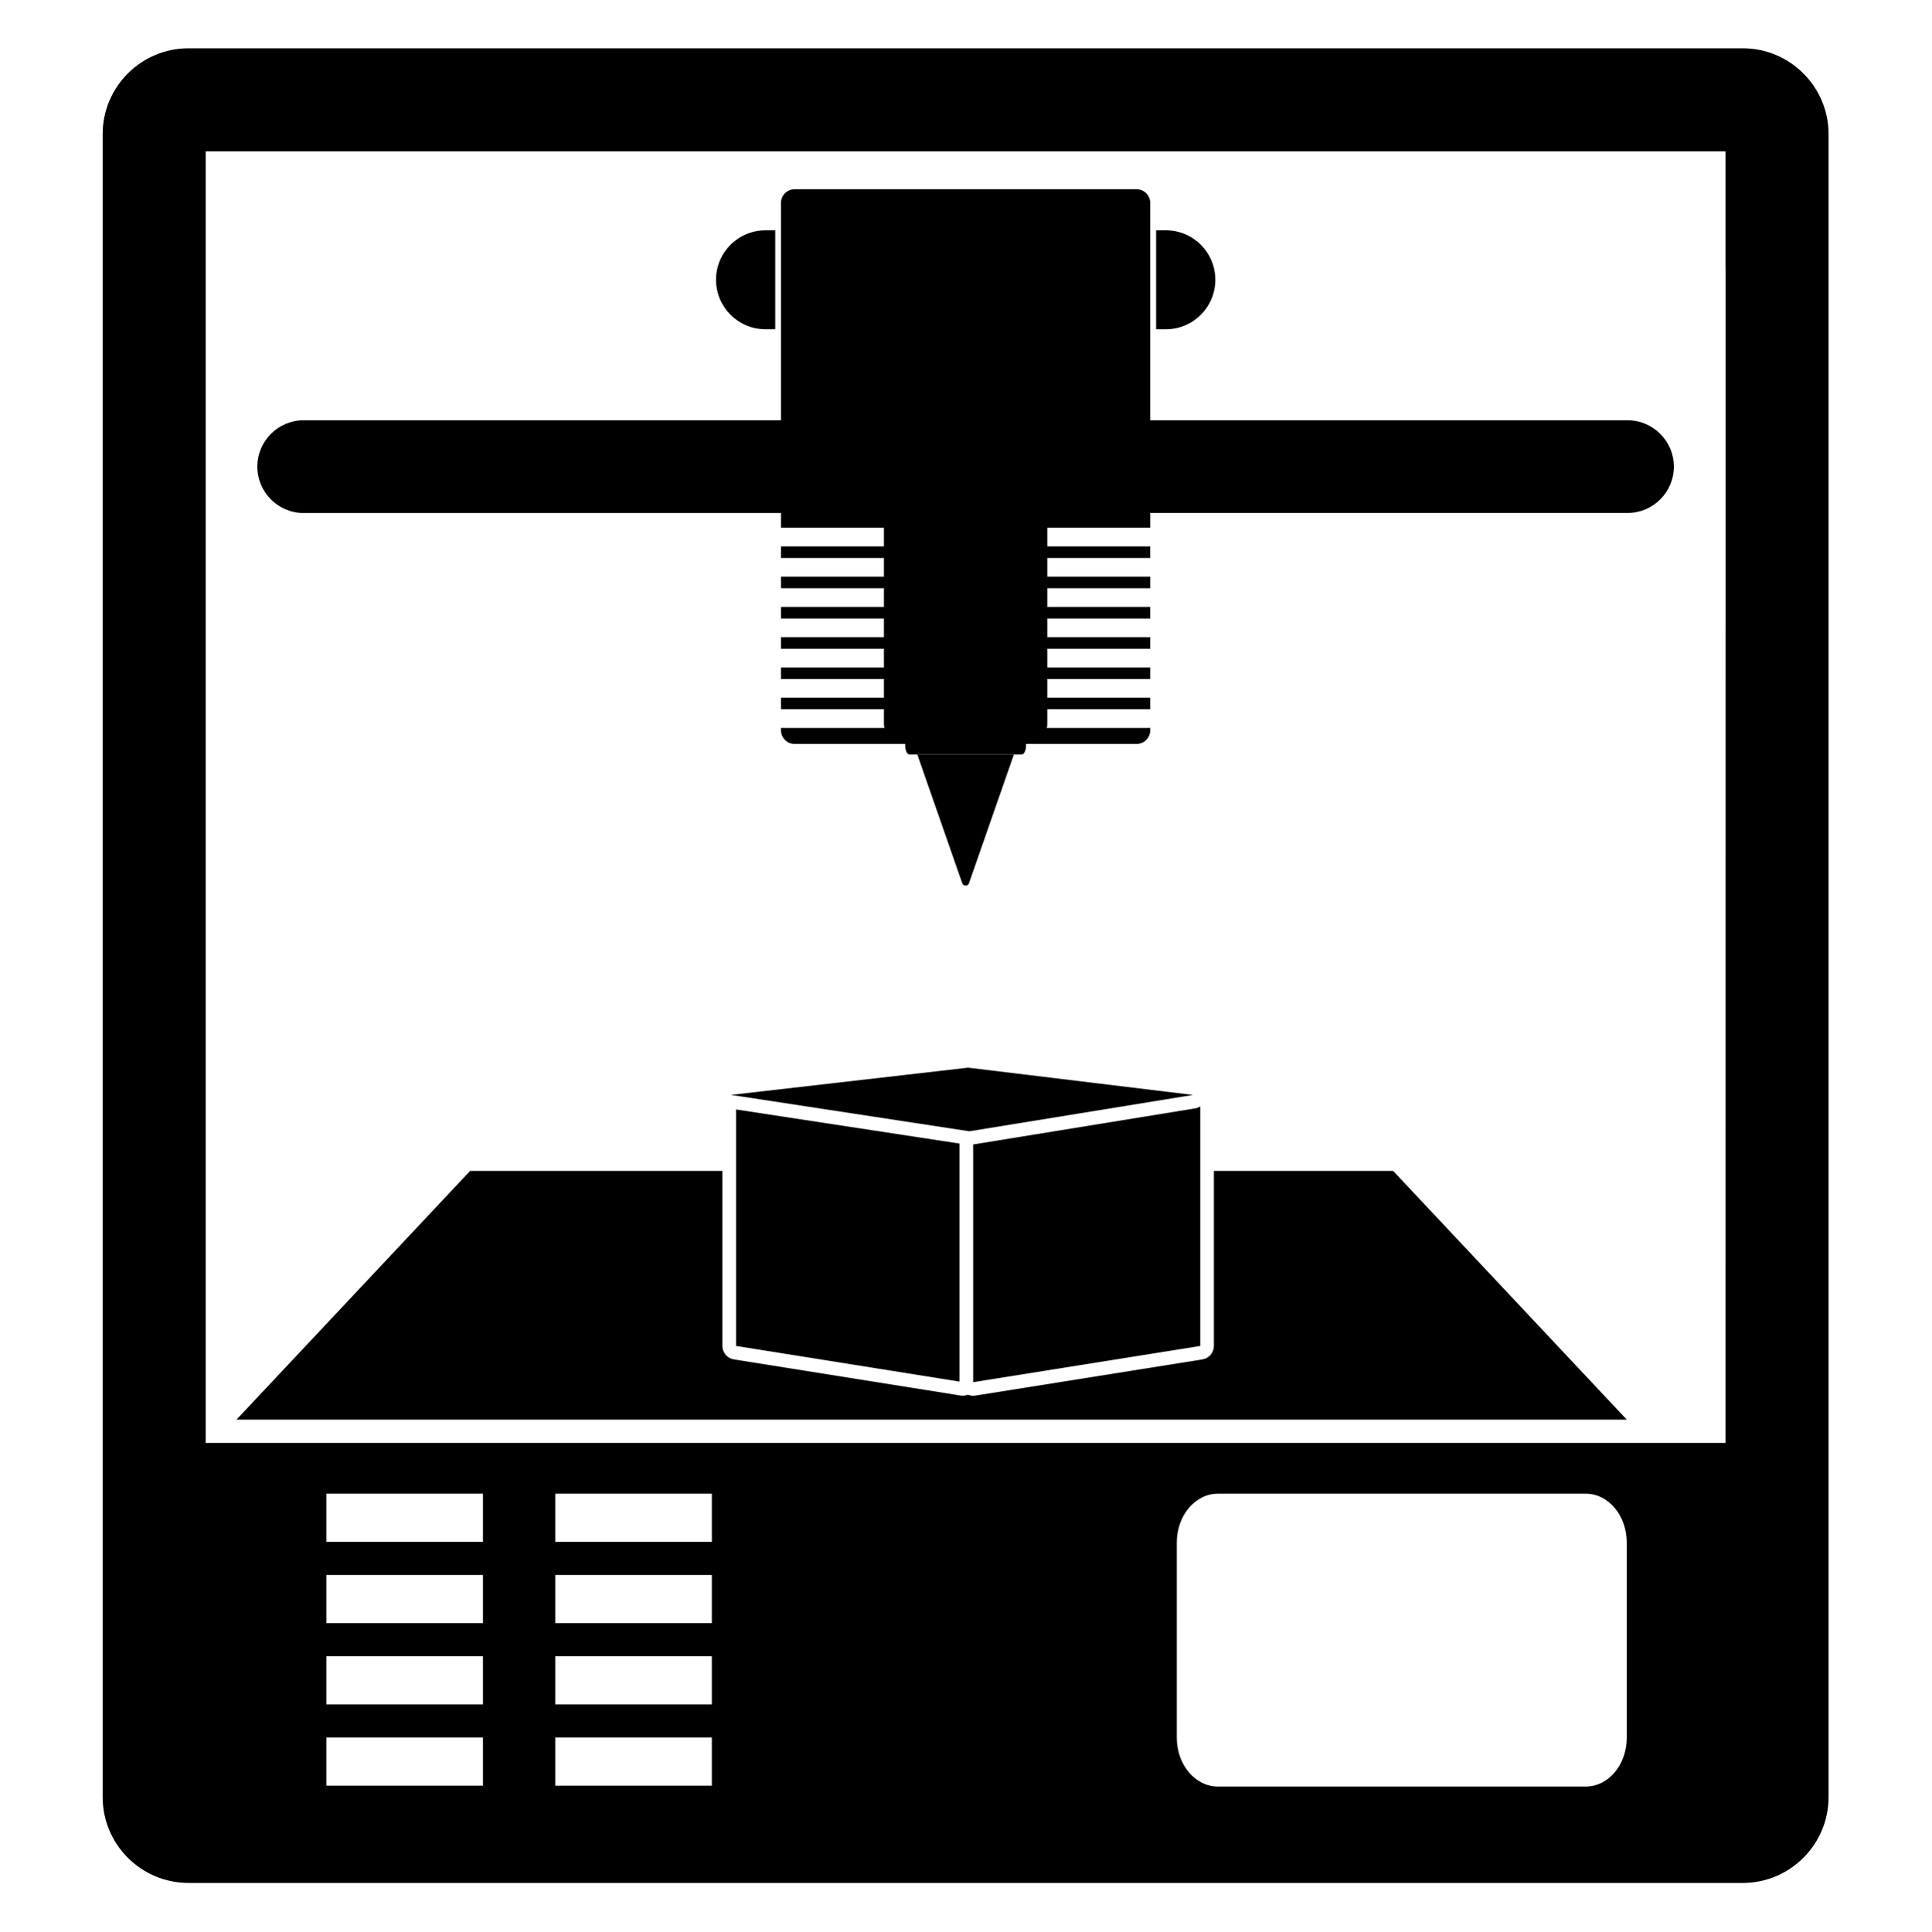
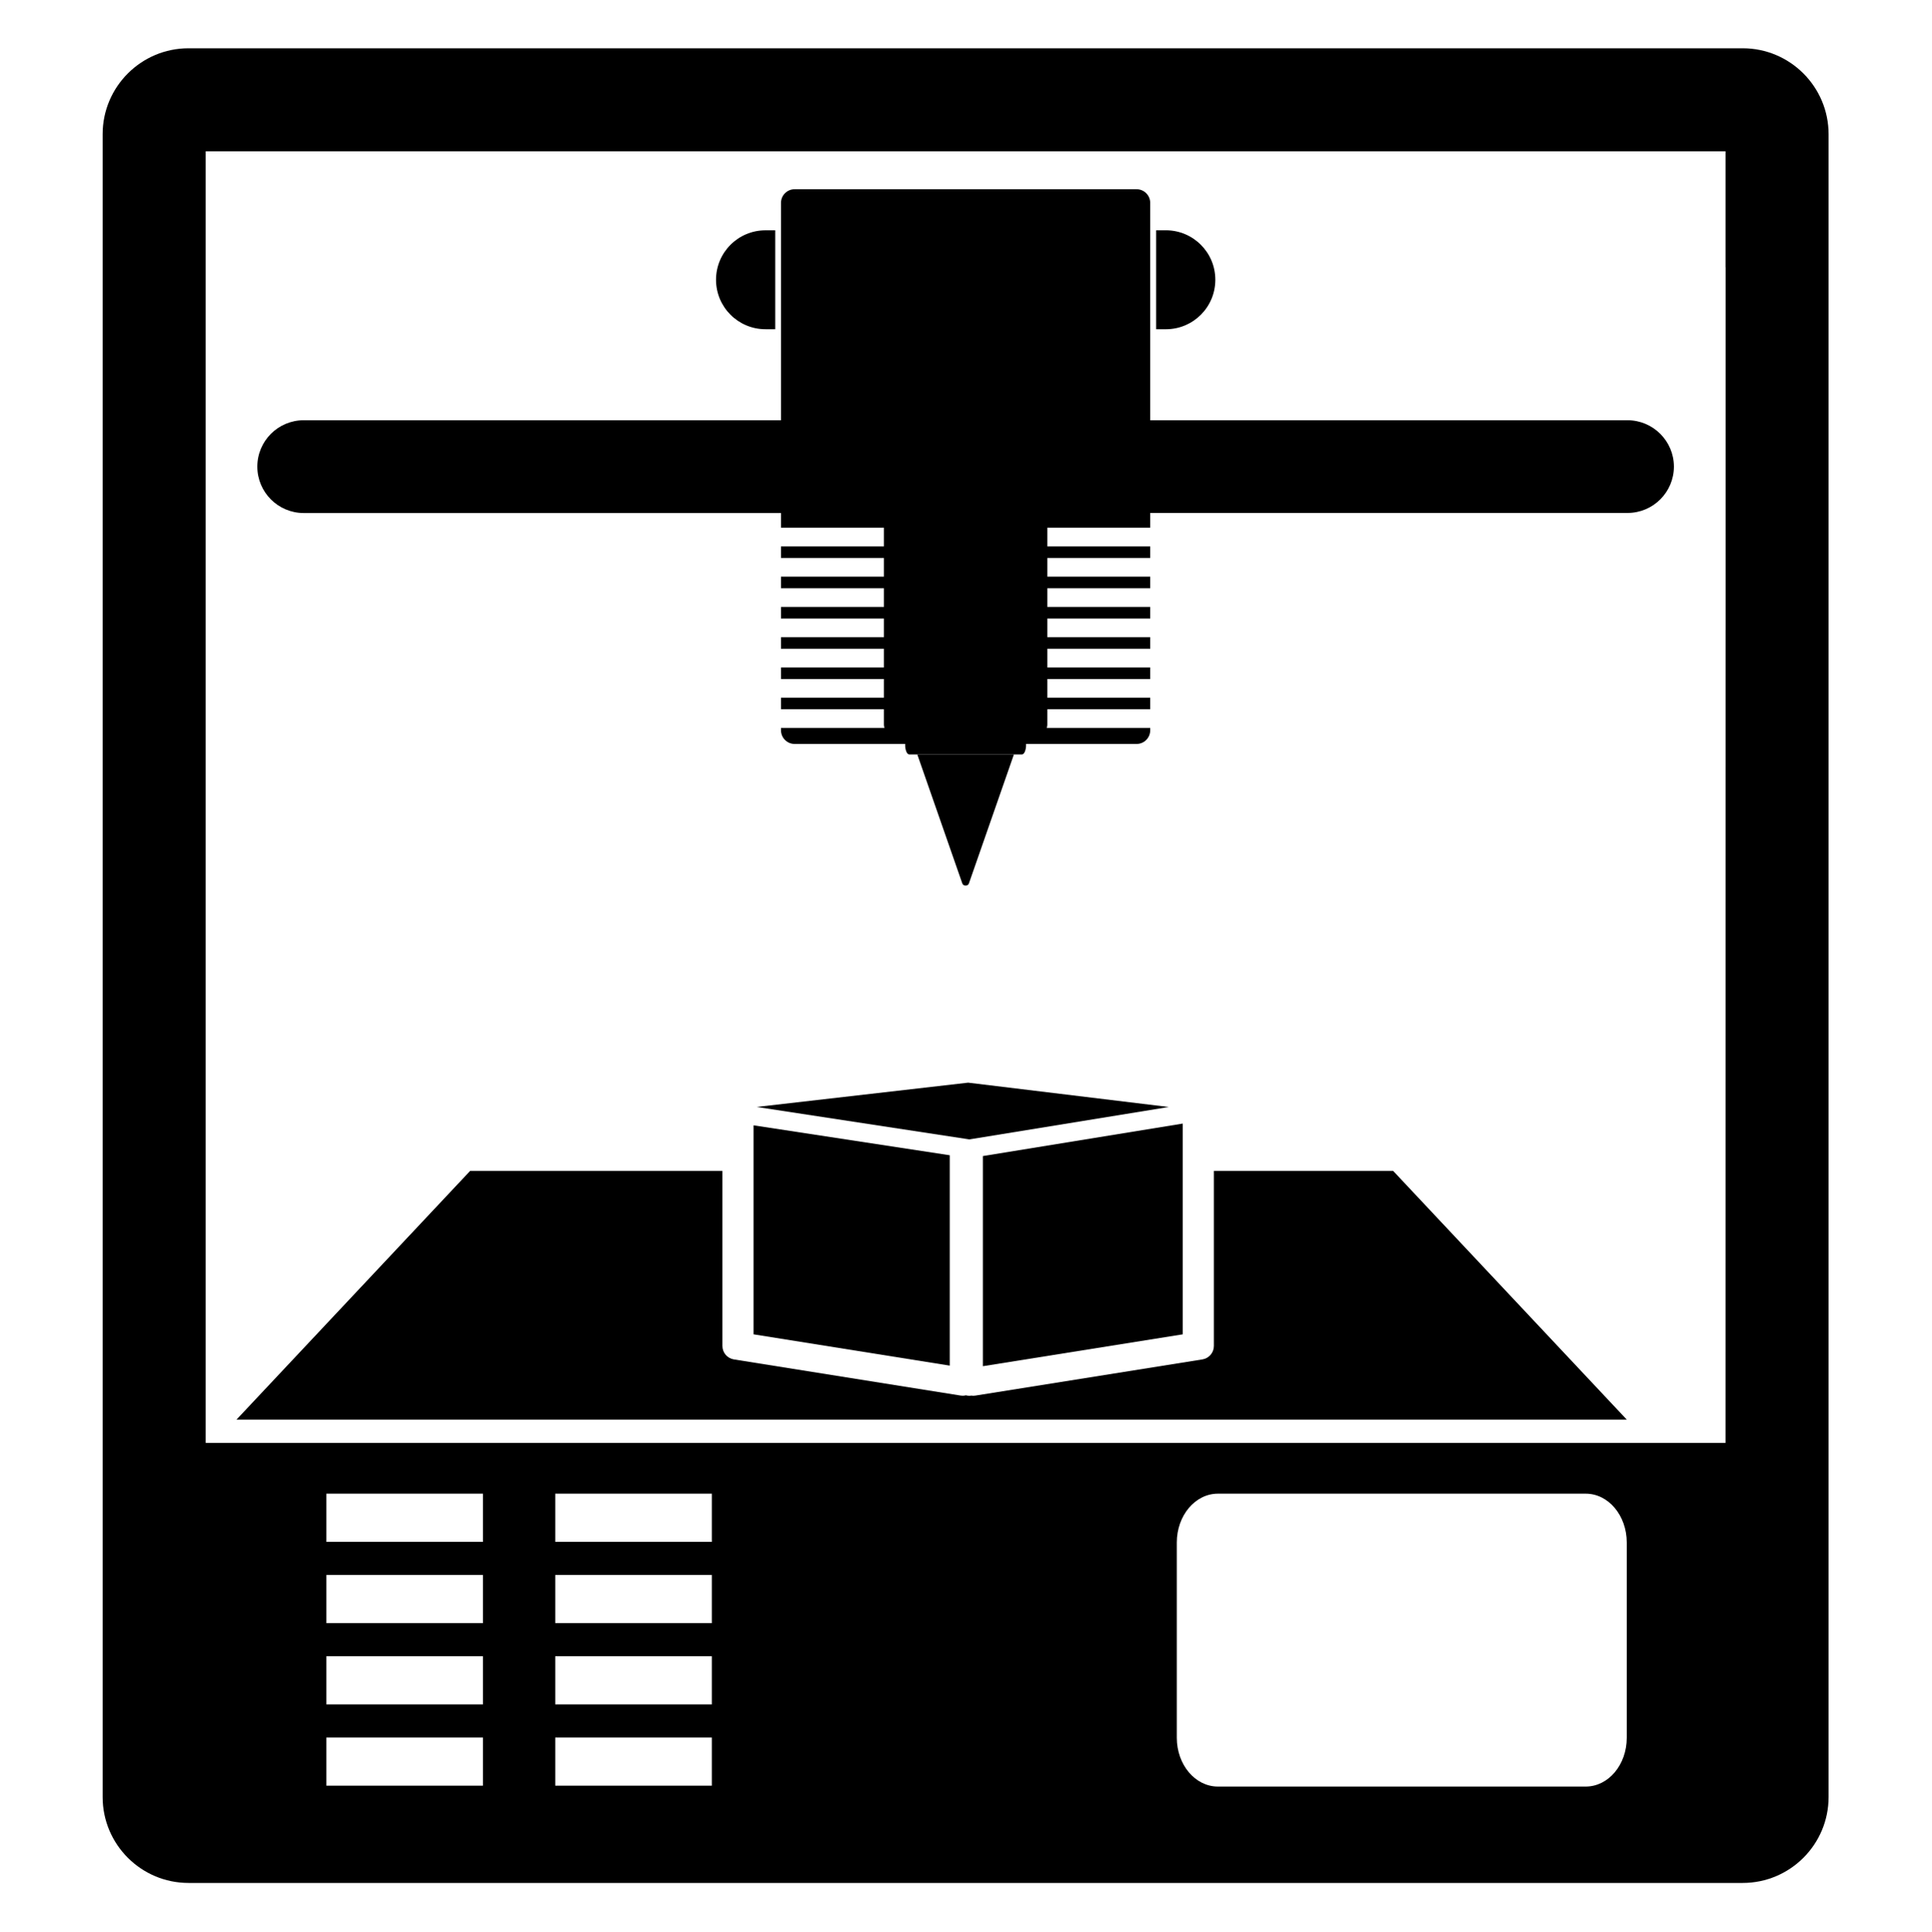
<svg xmlns="http://www.w3.org/2000/svg" version="1.1" id="Layer_7" x="0px" y="0px" width="283.465px" height="283.465px" viewBox="0 0 283.465 283.465" enable-background="new 0 0 283.465 283.465" xml:space="preserve">
  <g>
-     <rect x="81.497" y="243.104" fill="none" width="22.986" height="7.071" />
-     <rect x="81.497" y="231.175" fill="none" width="22.986" height="7.072" />
-     <rect x="81.497" y="255.035" fill="none" width="22.986" height="7.07" />
-     <path fill="none" d="M238.777,226.41c0-3.961-2.691-7.165-6.025-7.165h-10.357h-7.563h-16.385h-19.689   c-3.324,0-6.025,3.204-6.025,7.165v28.657c0,3.96,2.701,7.165,6.025,7.165h53.996c3.334,0,6.024-3.205,6.024-7.165h-0.001V226.41z" />
-     <rect x="81.497" y="219.245" fill="none" width="22.986" height="7.071" />
-     <rect x="47.902" y="243.104" fill="none" width="22.986" height="7.071" />
+     <polygon fill="none" points="81.497,250.176 104.482,250.176 104.483,250.176 104.483,243.105 81.497,243.105  " />
    <rect x="47.902" y="219.245" fill="none" width="22.986" height="7.071" />
+     <polygon fill="none" points="81.497,262.105 104.482,262.105 104.483,262.105 104.483,255.035 81.497,255.035  " />
+     <polygon fill="none" points="81.497,238.247 104.482,238.247 104.483,238.247 104.483,231.175 81.497,231.175  " />
+     <polygon fill="none" points="81.497,226.316 104.482,226.316 104.483,226.316 104.483,219.245 81.497,219.245  " />
+     <path fill="none" d="M232.752,219.245h-10.357h-7.563h-16.385h-19.689c-3.324,0-6.025,3.204-6.025,7.165v28.656   c0,3.961,2.701,7.166,6.025,7.166h53.996c3.334,0,6.023-3.205,6.023-7.166V226.41C238.777,222.449,236.086,219.245,232.752,219.245   z" />
    <rect x="47.902" y="255.035" fill="none" width="22.986" height="7.07" />
-     <polygon fill="none" points="47.902,233.649 47.902,238.247 70.888,238.247 70.888,231.174 47.902,231.174  " />
-     <path fill="none" d="M253.273,22.212H30.191v17.021v11.462v7.739v34.049v119.309h223.082l0.008-119.309h0.002v-53.25h-0.01V22.212z    M169.695,33.806l1.43-0.004c4.01,0,7.262,3.248,7.262,7.262c0,4.013-3.242,7.261-7.262,7.261h-1.43V33.806z M112.359,33.804h1.428   v14.519h-1.428c-4.014,0-7.261-3.244-7.262-7.257C105.098,37.052,108.344,33.804,112.359,33.804z M141.232,208.375h-4.487h-4.487   l-97.546-0.004l34.291-36.505h37.032v25.693c0,0.984,0.714,1.821,1.685,1.976l33.287,5.307c0.104,0.017,0.21,0.024,0.314,0.024   c0.259,0,0.513-0.054,0.751-0.151c0.243,0.101,0.501,0.159,0.766,0.159c0.104,0,0.211-0.008,0.314-0.025l33.336-5.313   c0.971-0.155,1.686-0.992,1.686-1.976v-25.693h26.313l34.291,36.505L141.232,208.375z M142.102,156.711l33.005,4.004l-32.819,5.334   l-34.998-5.339L142.102,156.711z M134.642,110.732h14.182l-6.608,18.944c-0.143,0.411-0.821,0.411-0.965,0L134.642,110.732z    M175.428,162.688c0.273-0.044,0.523-0.146,0.746-0.289v35.16l-33.336,5.315v-34.891L175.428,162.688z M140.839,167.852v34.939   l-32.804-5.231v-34.713L140.839,167.852z M238.885,75.289h-32.243h-21.534H168.83h-0.002v2.17h-15.107v2.742h15.107V81.9h-15.107   v2.742h15.107v1.7h-15.107v2.742h15.107v1.698h-15.107v2.742h15.107v1.699h-15.107v2.743h15.107v1.7h-15.107v2.742h15.107v1.698   h-15.107v2.265c0,0.164-0.035,0.321-0.08,0.478h15.189v0.344c0,1.104-0.896,2-2,2h-16.227c0.001,0.037,0.005,0.073,0.005,0.111   c0,0.787-0.267,1.426-0.594,1.426h-0.974h-0.218h-14.182h-0.217h-0.974c-0.328,0-0.594-0.638-0.594-1.426   c0-0.038,0.004-0.073,0.005-0.111h-16.229c-1.104,0-2-0.896-2-2v-0.344h15.191c-0.045-0.156-0.081-0.313-0.081-0.478v-2.265h-15.11   v-1.698h15.11v-2.742h-15.11v-1.7h15.11v-2.743h-15.11v-1.699h15.11v-2.742h-15.11v-1.698h15.11v-2.742h-15.11v-1.7h15.11V81.9   h-15.11v-1.699h15.11v-2.742h-15.11v-2.157h-50.15H44.583c-3.764,0-6.814-3.05-6.814-6.811c0-3.76,3.049-6.81,6.814-6.81h19.899   h46.375h3.775V29.775c0-1.104,0.896-2,2-2h50.198c1.104,0,2,0.896,2,2h-0.002v31.906h0.002h16.277h21.533h32.242   c3.754,0,6.807,3.054,6.814,6.797C245.697,72.238,242.647,75.289,238.885,75.289z" />
-     <path d="M255.795,7.087H27.67c-6.952,0-12.604,5.651-12.604,12.604v244.084c0,6.952,5.652,12.604,12.604,12.604h228.125   c6.952,0,12.604-5.65,12.604-12.604V19.69C268.397,12.738,262.747,7.087,255.795,7.087z M70.888,262.105H47.902v-7.07h22.986   V262.105z M70.888,250.176H47.902v-7.071h22.986V250.176z M70.888,238.247H47.902v-4.598v-2.476h22.986V238.247z M70.888,226.316   H47.902v-7.071h22.986V226.316z M104.482,262.105H81.497v-7.07h22.986V262.105z M104.482,250.176H81.497v-7.071h22.986V250.176z    M104.482,238.247H81.497v-7.072h22.986V238.247z M104.482,226.316H81.497v-7.071h22.986V226.316z M232.754,262.232h-53.996   c-3.324,0-6.025-3.205-6.025-7.165V226.41c0-3.961,2.701-7.165,6.025-7.165h19.689h16.385h7.563h10.357   c3.334,0,6.025,3.204,6.025,7.165v28.657h0.001C238.778,259.027,236.088,262.232,232.754,262.232z M253.283,92.482h-0.002   l-0.008,119.309H30.191V92.482V58.434v-7.739V39.232V22.212h223.082v17.021h0.01V92.482z" />
+     <rect x="47.902" y="243.105" fill="none" width="22.986" height="7.07" />
+     <polygon fill="none" points="47.902,233.648 47.902,238.247 70.888,238.247 70.888,231.173 47.902,231.173  " />
+     <path fill="none" d="M253.273,22.212H30.191v17.02v11.463v7.739v34.048v119.309h223.083l0.008-119.309h0.002V39.233h-0.01V22.212z    M169.695,33.805l1.43-0.004c4.01,0,7.262,3.248,7.262,7.262c0,4.013-3.242,7.261-7.262,7.261h-1.43V33.805z M112.359,33.804h1.428   v14.518h-1.428c-4.014,0-7.26-3.244-7.262-7.256C105.097,37.052,108.344,33.804,112.359,33.804z M141.232,208.374h-4.487h-4.487   l-97.546-0.004l34.291-36.505h37.032v25.693c0,0.984,0.714,1.821,1.685,1.976l33.287,5.307c0.104,0.017,0.21,0.024,0.314,0.024   c0.154,0,0.305-0.024,0.453-0.061c-0.043-0.011-0.087-0.021-0.13-0.035c-0.079,0.01-0.157,0.021-0.237,0.021   c-0.104,0-0.21-0.008-0.315-0.025l-32.803-5.23c-0.971-0.154-1.685-0.991-1.685-1.975v-34.713c0-0.013,0.004-0.024,0.004-0.037   l-3.091-0.472l3.301-0.379c0.118-0.237,0.277-0.453,0.482-0.63c0.442-0.38,1.027-0.544,1.605-0.46l3.178,0.484l30.021-3.448   l0.059,0.008l28.411,3.446l3.968-0.645c0.614-0.395,1.392-0.421,2.032-0.07c0.585,0.319,0.946,0.91,1.009,1.565l1.082,0.131   l-1.057,0.172v35.047c0,0.983-0.714,1.82-1.686,1.975l-33.319,5.313c0.078,0.011,0.155,0.025,0.235,0.025   c0.104,0,0.21-0.007,0.314-0.025l33.336-5.313c0.971-0.156,1.686-0.993,1.686-1.977v-25.692v-0.001h26.313l34.291,36.505   L141.232,208.374z M134.641,110.733h14.181l-6.607,18.944c-0.143,0.411-0.82,0.411-0.965,0L134.641,110.733z M238.885,75.289   h-32.242h-21.535h-16.276h-0.002v2.17h-15.106v2.742h15.106V81.9h-15.106v2.742h15.106v1.7h-15.106v2.742h15.106v1.698h-15.106   v2.742h15.106v1.699h-15.106v2.743h15.106v1.7h-15.106v2.742h15.106v1.698h-15.106v2.265c0,0.165-0.035,0.322-0.08,0.478h15.188   v0.344c0,1.104-0.896,2-2,2h-16.228c0.002,0.037,0.006,0.073,0.006,0.111c0,0.787-0.268,1.426-0.594,1.426h-0.975h-0.219h-14.181   h-0.217h-0.974c-0.328,0-0.594-0.638-0.594-1.426c0-0.038,0.004-0.073,0.005-0.111h-16.229c-1.104,0-2-0.896-2-2v-0.344h15.191   c-0.045-0.157-0.081-0.314-0.081-0.478v-2.265h-15.11v-1.698h15.11v-2.742h-15.11v-1.7h15.11v-2.743h-15.11v-1.699h15.11v-2.742   h-15.11v-1.698h15.11v-2.742h-15.11v-1.7h15.11V81.9h-15.11v-1.699h15.11v-2.742h-15.11v-2.157h-50.15H44.583   c-3.764,0-6.814-3.05-6.814-6.811c0-3.76,3.049-6.81,6.814-6.81h19.899h46.375h3.775V29.775c0-1.104,0.896-2,2-2h50.198   c1.104,0,2,0.896,2,2h-0.002v31.907h0.002h16.277h21.533h32.242c3.754,0,6.807,3.053,6.814,6.796   C245.697,72.238,242.648,75.289,238.885,75.289z" />
+     <path d="M255.795,7.087H27.67c-6.952,0-12.604,5.651-12.604,12.604v244.084c0,6.951,5.652,12.604,12.604,12.604h228.125   c6.952,0,12.604-5.65,12.604-12.604V19.69C268.396,12.738,262.747,7.087,255.795,7.087z M70.888,262.105H47.902v-7.07h22.986   V262.105z M70.888,250.176H47.902v-7.07h22.986V250.176z M70.888,238.247H47.902v-4.599v-2.476h22.986V238.247z M70.888,226.316   H47.902v-7.071h22.986V226.316z M104.483,262.105L104.483,262.105H81.497v-7.07h22.986V262.105z M104.483,250.176L104.483,250.176   H81.497v-7.07h22.986V250.176z M104.483,238.247L104.483,238.247H81.497v-7.072h22.986V238.247z M104.483,226.316L104.483,226.316   H81.497v-7.071h22.986V226.316z M238.777,255.066c0,3.961-2.689,7.166-6.023,7.166h-53.996c-3.324,0-6.025-3.205-6.025-7.166   V226.41c0-3.961,2.701-7.165,6.025-7.165h19.689h16.385h7.563h10.357c3.334,0,6.025,3.204,6.025,7.165V255.066z M253.283,92.482   h-0.002l-0.008,119.309H30.191V92.482V58.434v-7.739V39.232v-17.02h223.083v17.021h0.01V92.482z" />
    <path d="M112.359,48.322h1.428V33.804h-1.428c-4.015,0-7.262,3.248-7.262,7.262C105.099,45.078,108.345,48.322,112.359,48.322z" />
    <path d="M178.387,41.063c0-4.014-3.252-7.262-7.262-7.262l-1.43,0.004v14.519h1.43C175.145,48.324,178.387,45.076,178.387,41.063z" />
-     <path d="M142.215,129.677l6.608-18.944h-14.182l6.609,18.944C141.395,130.088,142.072,130.088,142.215,129.677z" />
-     <path d="M178.174,171.866v25.693c0,0.983-0.715,1.82-1.686,1.976l-33.336,5.313c-0.104,0.018-0.21,0.025-0.314,0.025   c-0.265,0-0.522-0.059-0.766-0.159c-0.238,0.098-0.492,0.151-0.751,0.151c-0.104,0-0.21-0.008-0.314-0.024l-33.287-5.307   c-0.971-0.154-1.685-0.991-1.685-1.976v-25.693H69.003l-34.291,36.505l97.546,0.004h4.487h4.487l97.546-0.004l-34.291-36.505   H178.174z" />
-     <polygon points="140.839,202.791 140.839,167.852 108.036,162.847 108.036,197.56  " />
-     <path d="M176.174,197.56v-35.16c-0.223,0.143-0.473,0.245-0.746,0.289l-32.59,5.296v34.891L176.174,197.56z" />
-     <polygon points="142.287,166.049 175.106,160.715 142.102,156.711 107.29,160.71  " />
-     <path d="M238.883,61.682h-32.242h-21.533H168.83h-0.002V29.775h0.002c0-1.104-0.896-2-2-2h-50.198c-1.104,0-2,0.896-2,2v31.906   h-3.775H64.482H44.583c-3.765,0-6.814,3.05-6.814,6.81c0,3.761,3.05,6.811,6.814,6.811h19.899h50.15v2.157h15.11v2.742h-15.11V81.9   h15.11v2.742h-15.11v1.7h15.11v2.742h-15.11v1.698h15.11v2.742h-15.11v1.699h15.11v2.743h-15.11v1.7h15.11v2.742h-15.11v1.698   h15.11v2.265c0,0.164,0.036,0.321,0.081,0.478h-15.191v0.344c0,1.104,0.896,2,2,2h16.229c-0.001,0.038-0.005,0.073-0.005,0.111   c0,0.788,0.266,1.426,0.594,1.426h0.974h0.217h14.182h0.218h0.974c0.327,0,0.594-0.639,0.594-1.426   c0-0.038-0.004-0.074-0.005-0.111h16.227c1.104,0,2-0.896,2-2v-0.344h-15.189c0.045-0.156,0.08-0.313,0.08-0.478v-2.265h15.107   v-1.698h-15.107v-2.742h15.107v-1.7h-15.107v-2.743h15.107v-1.699h-15.107v-2.742h15.107v-1.698h-15.107v-2.742h15.107v-1.7   h-15.107V81.9h15.107v-1.699h-15.107v-2.742h15.107v-2.17h0.002h16.277h21.534h32.243c3.763,0,6.813-3.051,6.813-6.811   C245.689,64.735,242.637,61.682,238.883,61.682z" />
+     <path d="M142.215,129.677l6.607-18.944h-14.181l6.609,18.944C141.395,130.088,142.072,130.088,142.215,129.677z" />
+     <path d="M238.883,61.682h-32.242h-21.533H168.83h-0.002V29.775h0.002c0-1.104-0.896-2-2-2h-50.198c-1.104,0-2,0.896-2,2v31.906   h-3.775H64.482H44.583c-3.765,0-6.814,3.05-6.814,6.81c0,3.761,3.05,6.811,6.814,6.811h19.899h50.15v2.157h15.11v2.742h-15.11V81.9   h15.11v2.742h-15.11v1.7h15.11v2.742h-15.11v1.698h15.11v2.742h-15.11v1.699h15.11v2.743h-15.11v1.7h15.11v2.742h-15.11v1.698   h15.11v2.265c0,0.164,0.036,0.321,0.081,0.478h-15.191v0.344c0,1.104,0.896,2,2,2h16.229c-0.001,0.038-0.005,0.073-0.005,0.111   c0,0.788,0.266,1.426,0.594,1.426h0.974h0.217h14.181h0.219h0.975c0.326,0,0.594-0.639,0.594-1.426   c0-0.038-0.004-0.074-0.006-0.111h16.228c1.104,0,2-0.896,2-2v-0.344h-15.188c0.045-0.156,0.08-0.313,0.08-0.478v-2.265h15.106   v-1.698h-15.106v-2.742h15.106v-1.7h-15.106v-2.743h15.106v-1.699h-15.106v-2.742h15.106v-1.698h-15.106v-2.742h15.106v-1.7   h-15.106V81.9h15.106v-1.699h-15.106v-2.742h15.106v-2.17h0.002h16.276h21.535h32.242c3.764,0,6.813-3.051,6.813-6.811   C245.689,64.735,242.637,61.682,238.883,61.682z" />
+     <path d="M178.174,171.865L178.174,171.865v25.693c0,0.983-0.715,1.82-1.686,1.977l-33.336,5.313   c-0.104,0.019-0.211,0.025-0.314,0.025c-0.08,0-0.157-0.015-0.235-0.025l-0.017,0.003c-0.104,0.018-0.21,0.025-0.314,0.025   c-0.169,0-0.335-0.029-0.498-0.071c-0.148,0.036-0.299,0.061-0.453,0.061c-0.104,0-0.21-0.008-0.314-0.024l-33.287-5.307   c-0.971-0.154-1.685-0.991-1.685-1.976v-25.693H69.003L34.712,208.37l97.546,0.004h4.487h4.487l97.545-0.004l-34.291-36.505   H178.174z" />
+     <polygon points="110.604,195.854 139.406,200.447 139.406,169.569 110.604,165.176  " />
+     <polygon points="144.271,200.532 173.607,195.854 173.607,164.919 144.271,169.686  " />
+     <polygon points="171.547,162.486 142.101,158.914 111.063,162.479 142.284,167.242  " />
  </g>
</svg>
